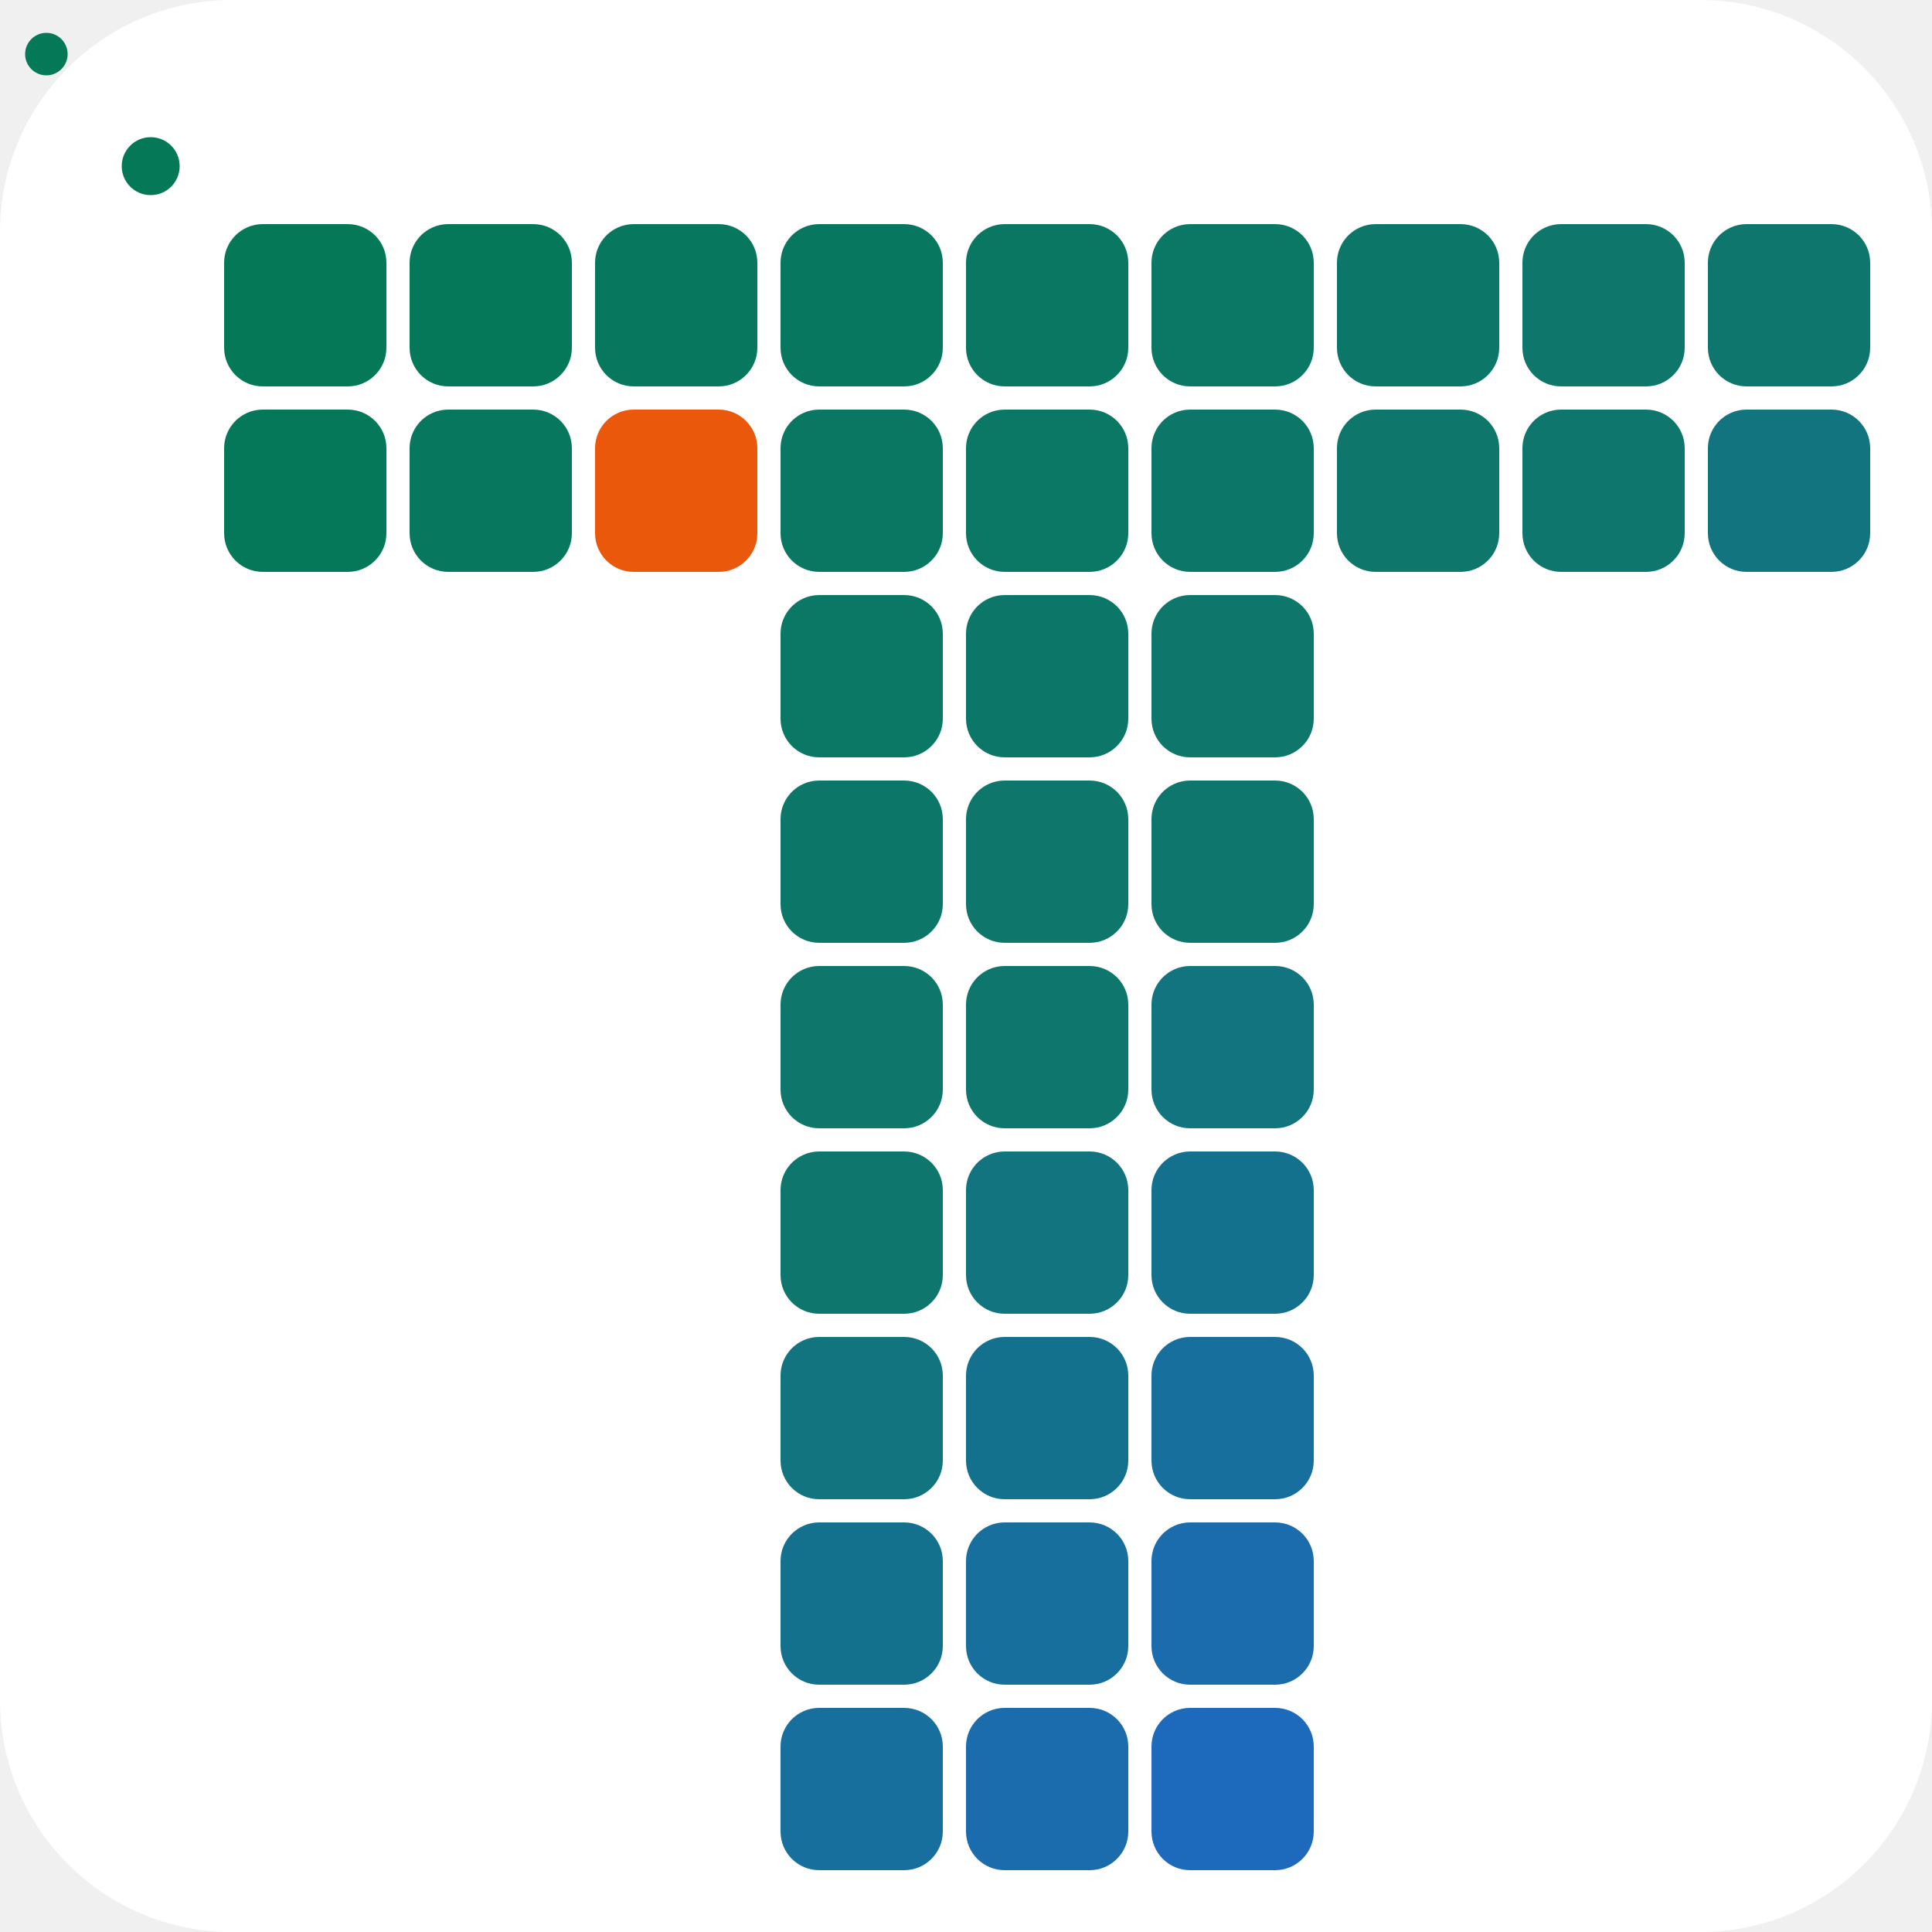
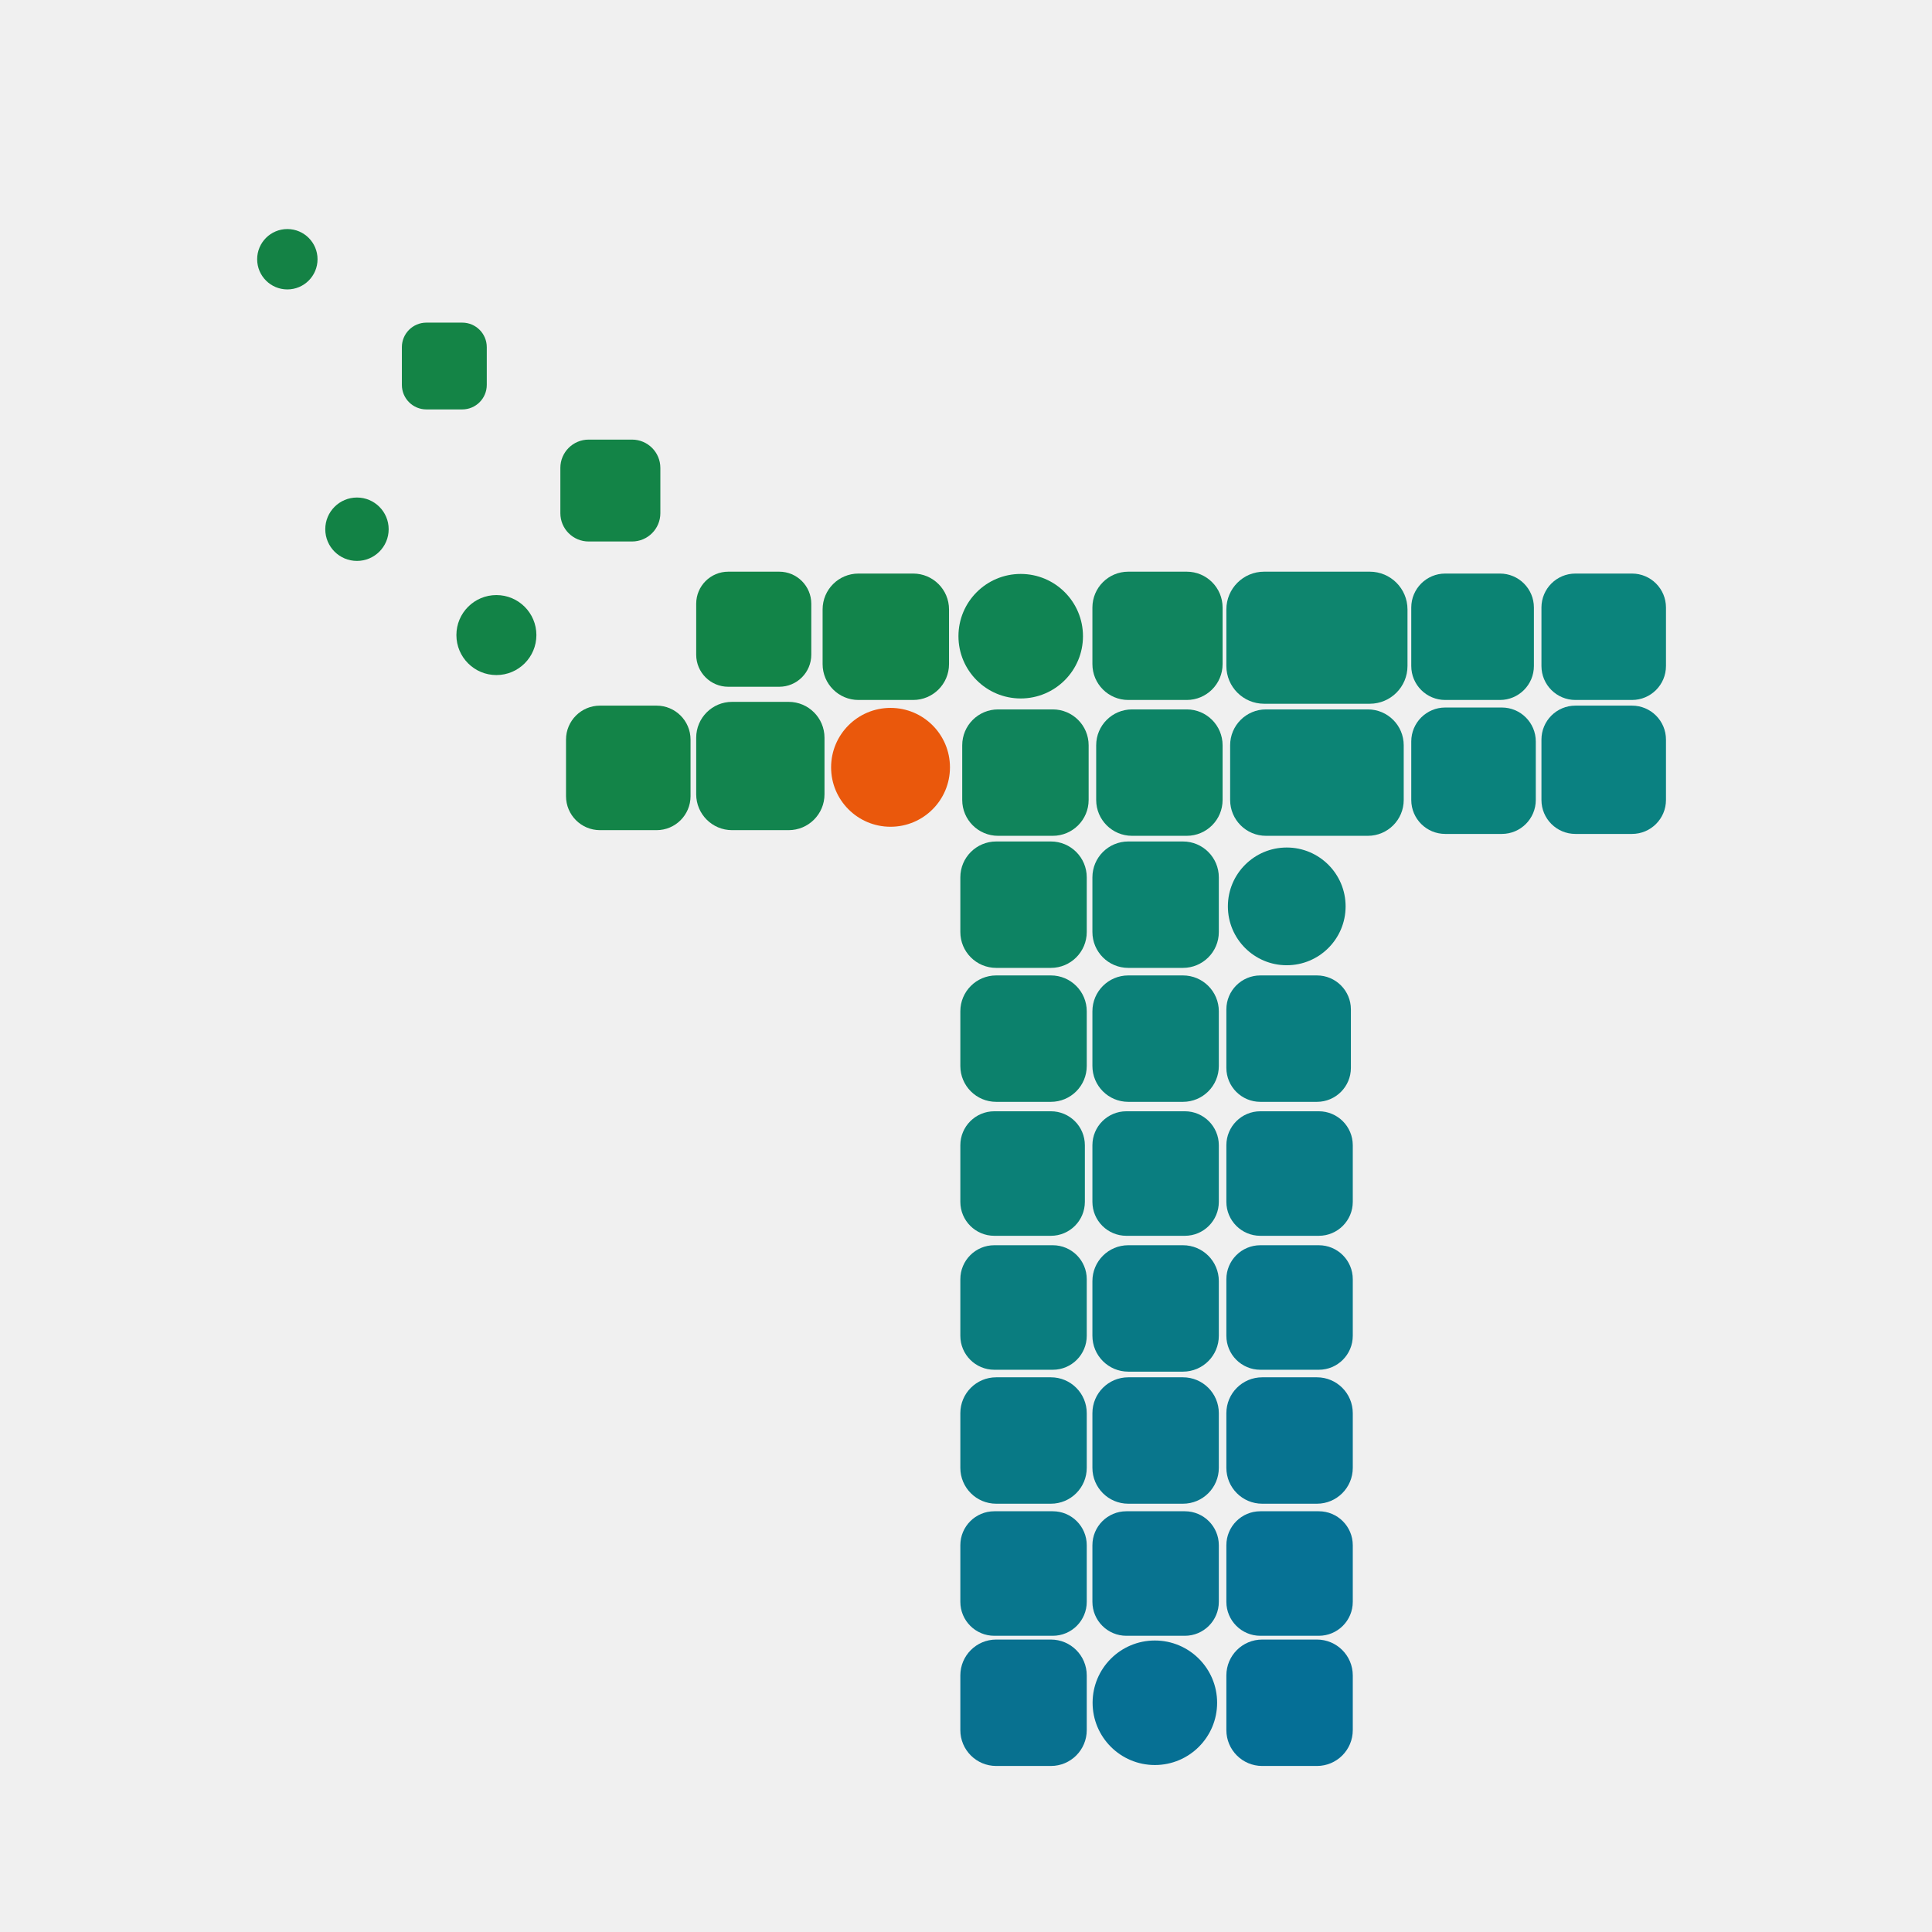
- <svg xmlns="http://www.w3.org/2000/svg" viewBox="0 0 1000 1000" width="1000" height="1000">
-   <rect width="1000" height="1000" rx="120" fill="#FFFFFF" />
-   <circle cx="78" cy="86" r="15" fill="#047857" />
-   <circle cx="24" cy="28" r="11" fill="#047857" />
-   <circle cx="-20" cy="-40" r="8" fill="#05785A" />
-   <rect x="116" y="116" width="84" height="84" rx="20" fill="#047857" />
-   <rect x="212" y="116" width="84" height="84" rx="20" fill="#05785A" />
-   <rect x="308" y="116" width="84" height="84" rx="20" fill="#07785D" />
-   <rect x="404" y="116" width="84" height="84" rx="20" fill="#087760" />
-   <rect x="500" y="116" width="84" height="84" rx="20" fill="#0A7762" />
-   <rect x="596" y="116" width="84" height="84" rx="20" fill="#0B7765" />
-   <rect x="692" y="116" width="84" height="84" rx="20" fill="#0C7668" />
-   <rect x="788" y="116" width="84" height="84" rx="20" fill="#0E766B" />
-   <rect x="884" y="116" width="84" height="84" rx="20" fill="#0F766E" />
-   <rect x="116" y="212" width="84" height="84" rx="20" fill="#05785A" />
-   <rect x="212" y="212" width="84" height="84" rx="20" fill="#07785D" />
-   <rect x="308" y="212" width="84" height="84" rx="20" fill="#EA580C" />
-   <rect x="404" y="212" width="84" height="84" rx="20" fill="#0A7762" />
-   <rect x="500" y="212" width="84" height="84" rx="20" fill="#0B7765" />
-   <rect x="596" y="212" width="84" height="84" rx="20" fill="#0C7668" />
-   <rect x="692" y="212" width="84" height="84" rx="20" fill="#0E766B" />
-   <rect x="788" y="212" width="84" height="84" rx="20" fill="#0F766E" />
-   <rect x="884" y="212" width="84" height="84" rx="20" fill="#12747E" />
-   <rect x="404" y="308" width="84" height="84" rx="20" fill="#0B7765" />
-   <rect x="500" y="308" width="84" height="84" rx="20" fill="#0C7668" />
-   <rect x="596" y="308" width="84" height="84" rx="20" fill="#0E766B" />
-   <rect x="404" y="404" width="84" height="84" rx="20" fill="#0C7668" />
-   <rect x="500" y="404" width="84" height="84" rx="20" fill="#0E766B" />
-   <rect x="596" y="404" width="84" height="84" rx="20" fill="#0F766E" />
-   <rect x="404" y="500" width="84" height="84" rx="20" fill="#0E766B" />
-   <rect x="500" y="500" width="84" height="84" rx="20" fill="#0F766E" />
-   <rect x="596" y="500" width="84" height="84" rx="20" fill="#12747E" />
-   <rect x="404" y="596" width="84" height="84" rx="20" fill="#0F766E" />
-   <rect x="500" y="596" width="84" height="84" rx="20" fill="#12747E" />
-   <rect x="596" y="596" width="84" height="84" rx="20" fill="#14718D" />
-   <rect x="404" y="692" width="84" height="84" rx="20" fill="#12747E" />
-   <rect x="500" y="692" width="84" height="84" rx="20" fill="#14718D" />
-   <rect x="596" y="692" width="84" height="84" rx="20" fill="#176F9D" />
-   <rect x="404" y="788" width="84" height="84" rx="20" fill="#14718D" />
-   <rect x="500" y="788" width="84" height="84" rx="20" fill="#176F9D" />
-   <rect x="596" y="788" width="84" height="84" rx="20" fill="#1A6CAC" />
-   <rect x="404" y="884" width="84" height="84" rx="20" fill="#176F9D" />
-   <rect x="500" y="884" width="84" height="84" rx="20" fill="#1A6CAC" />
-   <rect x="596" y="884" width="84" height="84" rx="20" fill="#1D6ABC" />
+ <svg xmlns="http://www.w3.org/2000/svg" viewBox="0 0 1024 1024" width="1024" height="1024">
+   <circle cx="152.3" cy="137.4" r="16.0" fill="#148245" />
+   <rect x="213" y="171" width="45" height="46" rx="13" fill="#148446" />
+   <rect x="297" y="233" width="53" height="54" rx="15" fill="#138447" />
+   <circle cx="189.2" cy="280.5" r="16.8" fill="#128245" />
+   <rect x="369" y="303" width="61" height="61" rx="17" fill="#128448" />
+   <rect x="579" y="303" width="69" height="68" rx="19" fill="#10845E" />
+   <circle cx="263.1" cy="336.6" r="21.2" fill="#128347" />
+   <rect x="817" y="304" width="66" height="67" rx="18" fill="#0B847C" />
+   <rect x="436" y="304" width="67" height="67" rx="19" fill="#12844B" />
+   <rect x="748" y="304" width="65" height="67" rx="18" fill="#0B8373" />
+   <circle cx="541.0" cy="337.2" r="33.0" fill="#108453" />
+   <rect x="650" y="303" width="96" height="70" rx="20" fill="#0E856E" />
+   <rect x="369" y="372" width="68" height="68" rx="19" fill="#12844E" />
+   <rect x="300" y="374" width="66" height="66" rx="18" fill="#138448" />
+   <circle cx="472.0" cy="406.7" r="31.5" fill="#EA580C" />
+   <rect x="817" y="374" width="66" height="68" rx="18" fill="#0A8181" />
+   <rect x="748" y="375" width="66" height="67" rx="18" fill="#0A827C" />
+   <rect x="510" y="376" width="67" height="67" rx="19" fill="#10845B" />
+   <rect x="652" y="376" width="92" height="67" rx="19" fill="#0C8475" />
+   <rect x="581" y="376" width="67" height="67" rx="19" fill="#0D8466" />
+   <rect x="509" y="446" width="67" height="67" rx="19" fill="#0D8363" />
+   <rect x="579" y="446" width="67" height="67" rx="19" fill="#0C8370" />
+   <circle cx="682.0" cy="480.4" r="31.2" fill="#0A8077" />
+   <rect x="579" y="517" width="67" height="67" rx="19" fill="#0B8078" />
+   <rect x="650" y="517" width="66" height="67" rx="18" fill="#097E80" />
+   <rect x="509" y="517" width="67" height="67" rx="19" fill="#0C816C" />
+   <rect x="509" y="589" width="66" height="66" rx="18" fill="#0B8077" />
+   <rect x="650" y="589" width="67" height="66" rx="18" fill="#097B86" />
+   <rect x="579" y="589" width="67" height="66" rx="18" fill="#0A7E80" />
+   <rect x="650" y="660" width="67" height="66" rx="18" fill="#08788C" />
+   <rect x="509" y="660" width="67" height="66" rx="18" fill="#0A7D7F" />
+   <rect x="579" y="660" width="67" height="67" rx="19" fill="#087985" />
+   <rect x="650" y="730" width="67" height="67" rx="19" fill="#077390" />
+   <rect x="579" y="730" width="67" height="67" rx="19" fill="#09768C" />
+   <rect x="509" y="730" width="67" height="67" rx="19" fill="#087986" />
+   <rect x="650" y="801" width="67" height="66" rx="18" fill="#067295" />
+   <rect x="509" y="801" width="67" height="66" rx="18" fill="#08768D" />
+   <rect x="579" y="801" width="67" height="66" rx="18" fill="#087390" />
+   <rect x="509" y="869" width="67" height="67" rx="19" fill="#087190" />
+   <rect x="650" y="869" width="67" height="67" rx="19" fill="#056F96" />
+   <circle cx="612.1" cy="902.5" r="33.0" fill="#067094" />
</svg>
